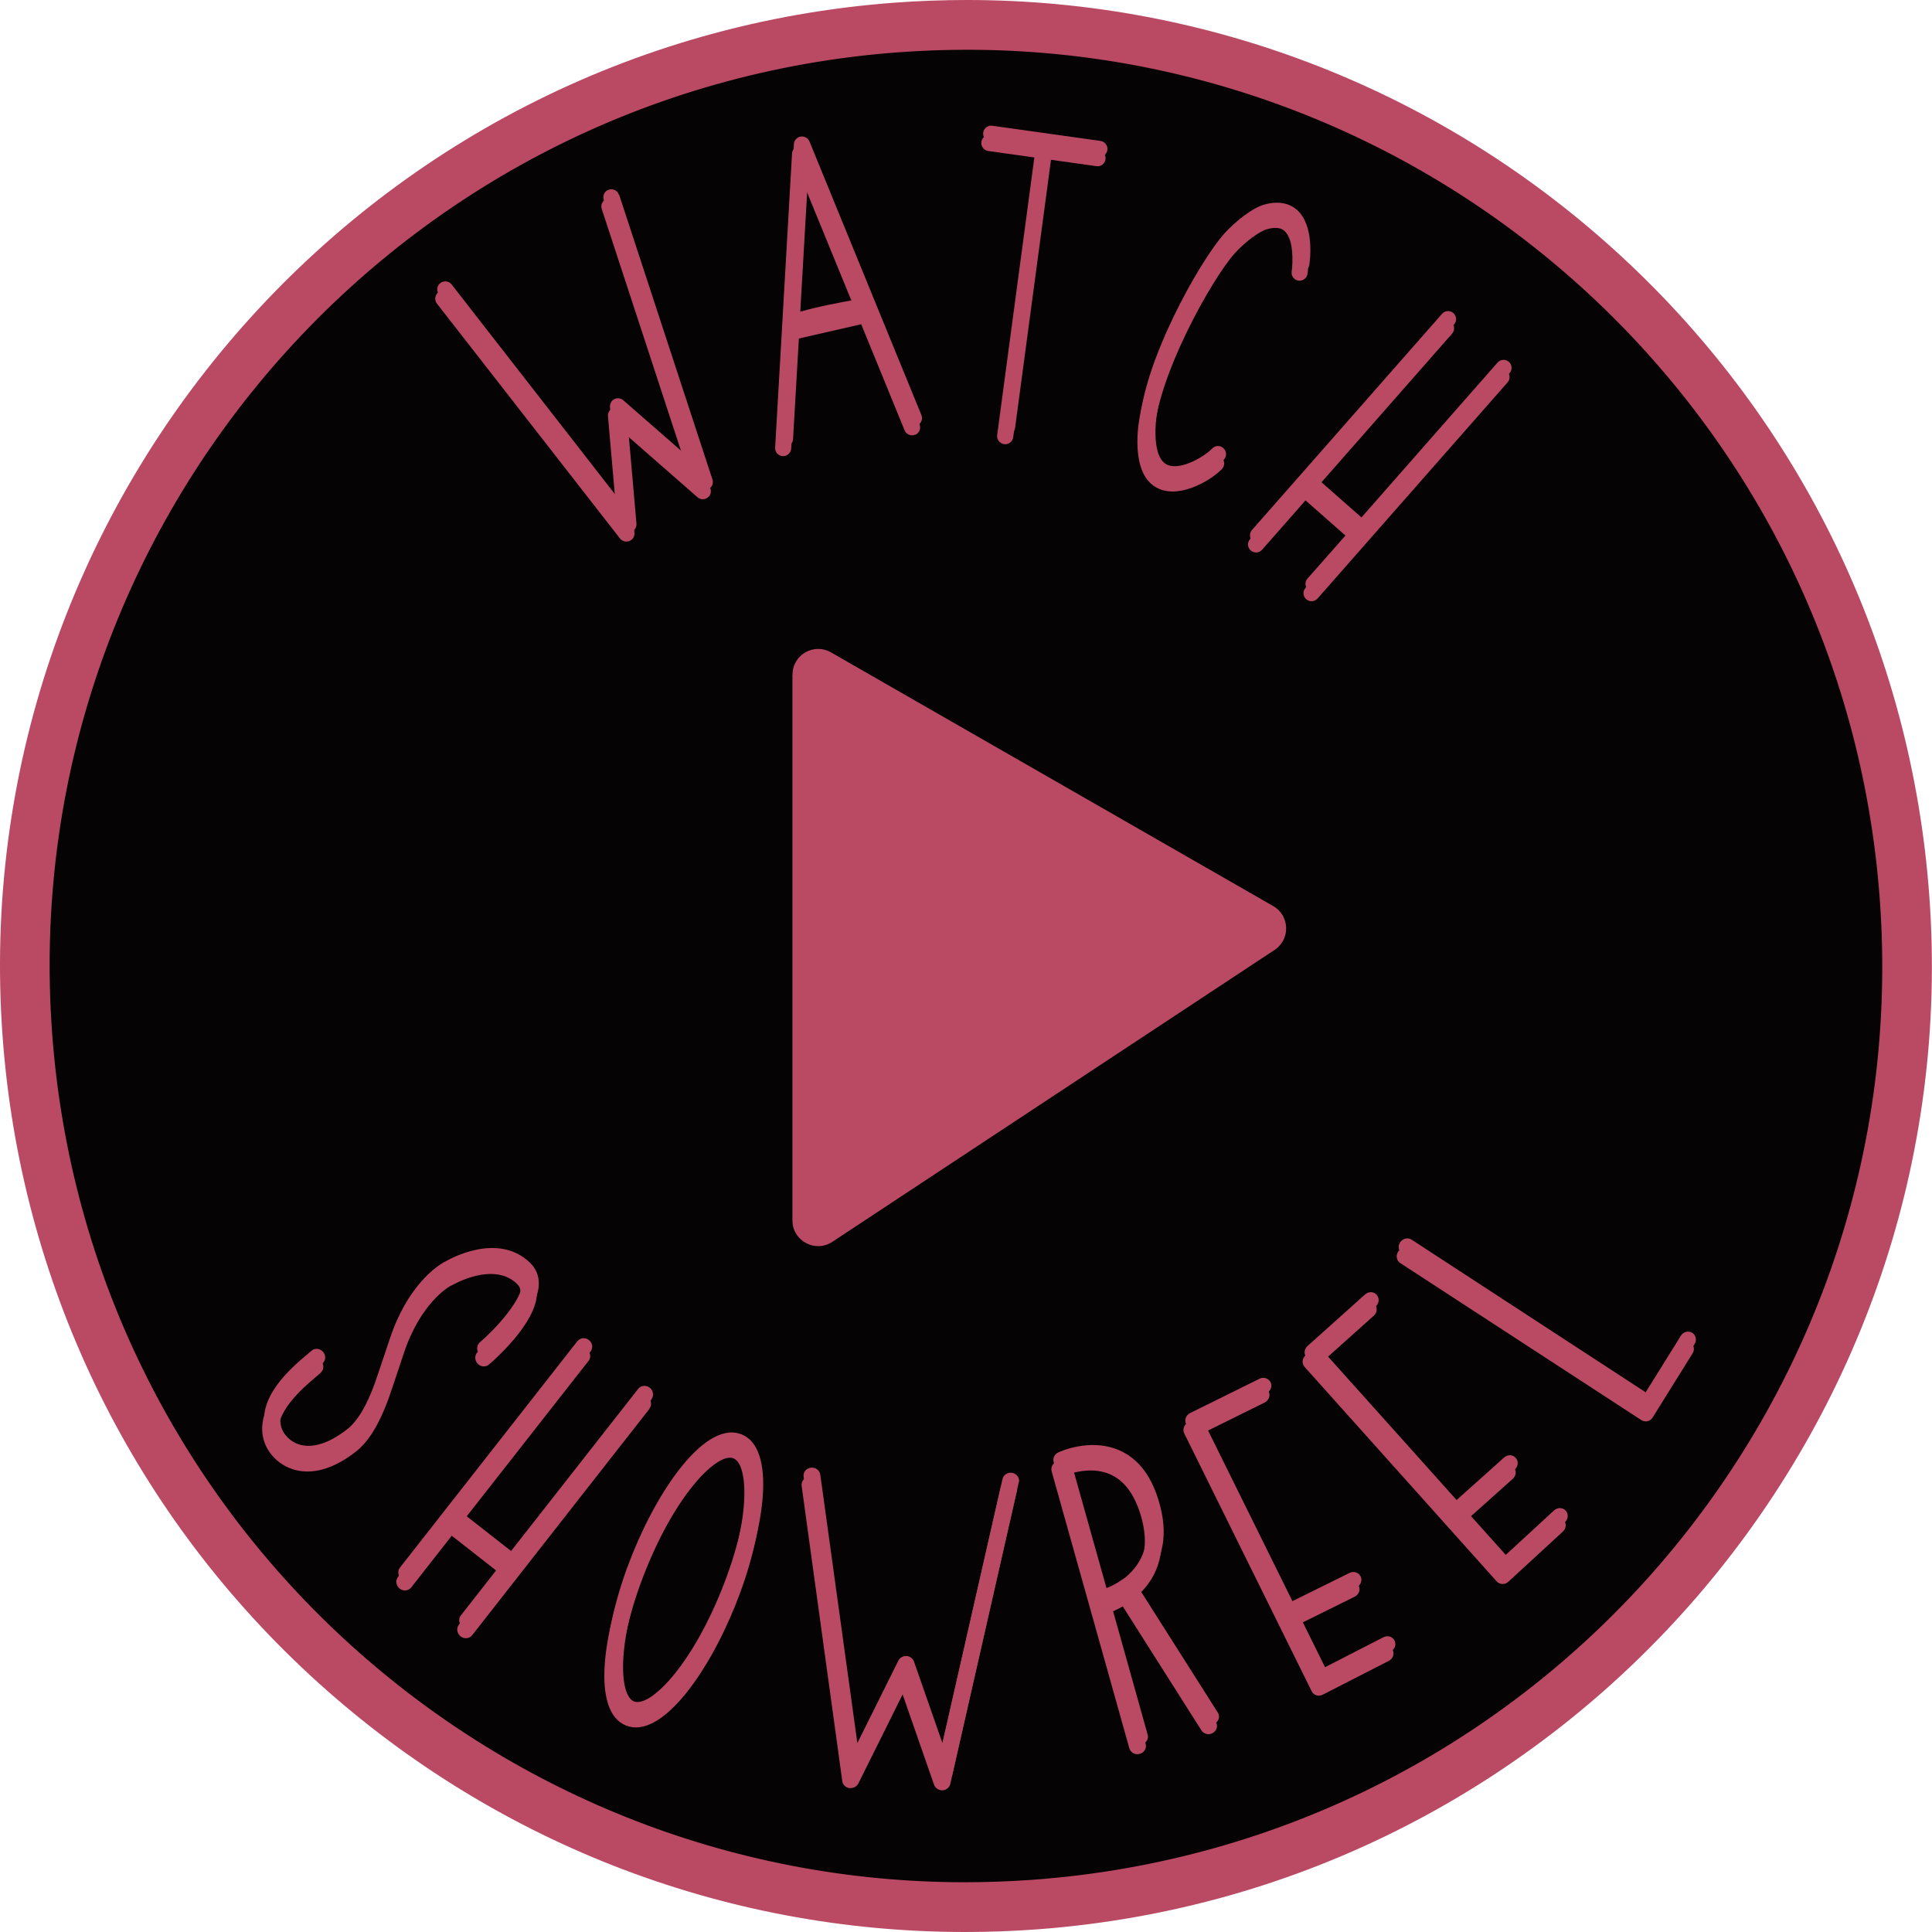
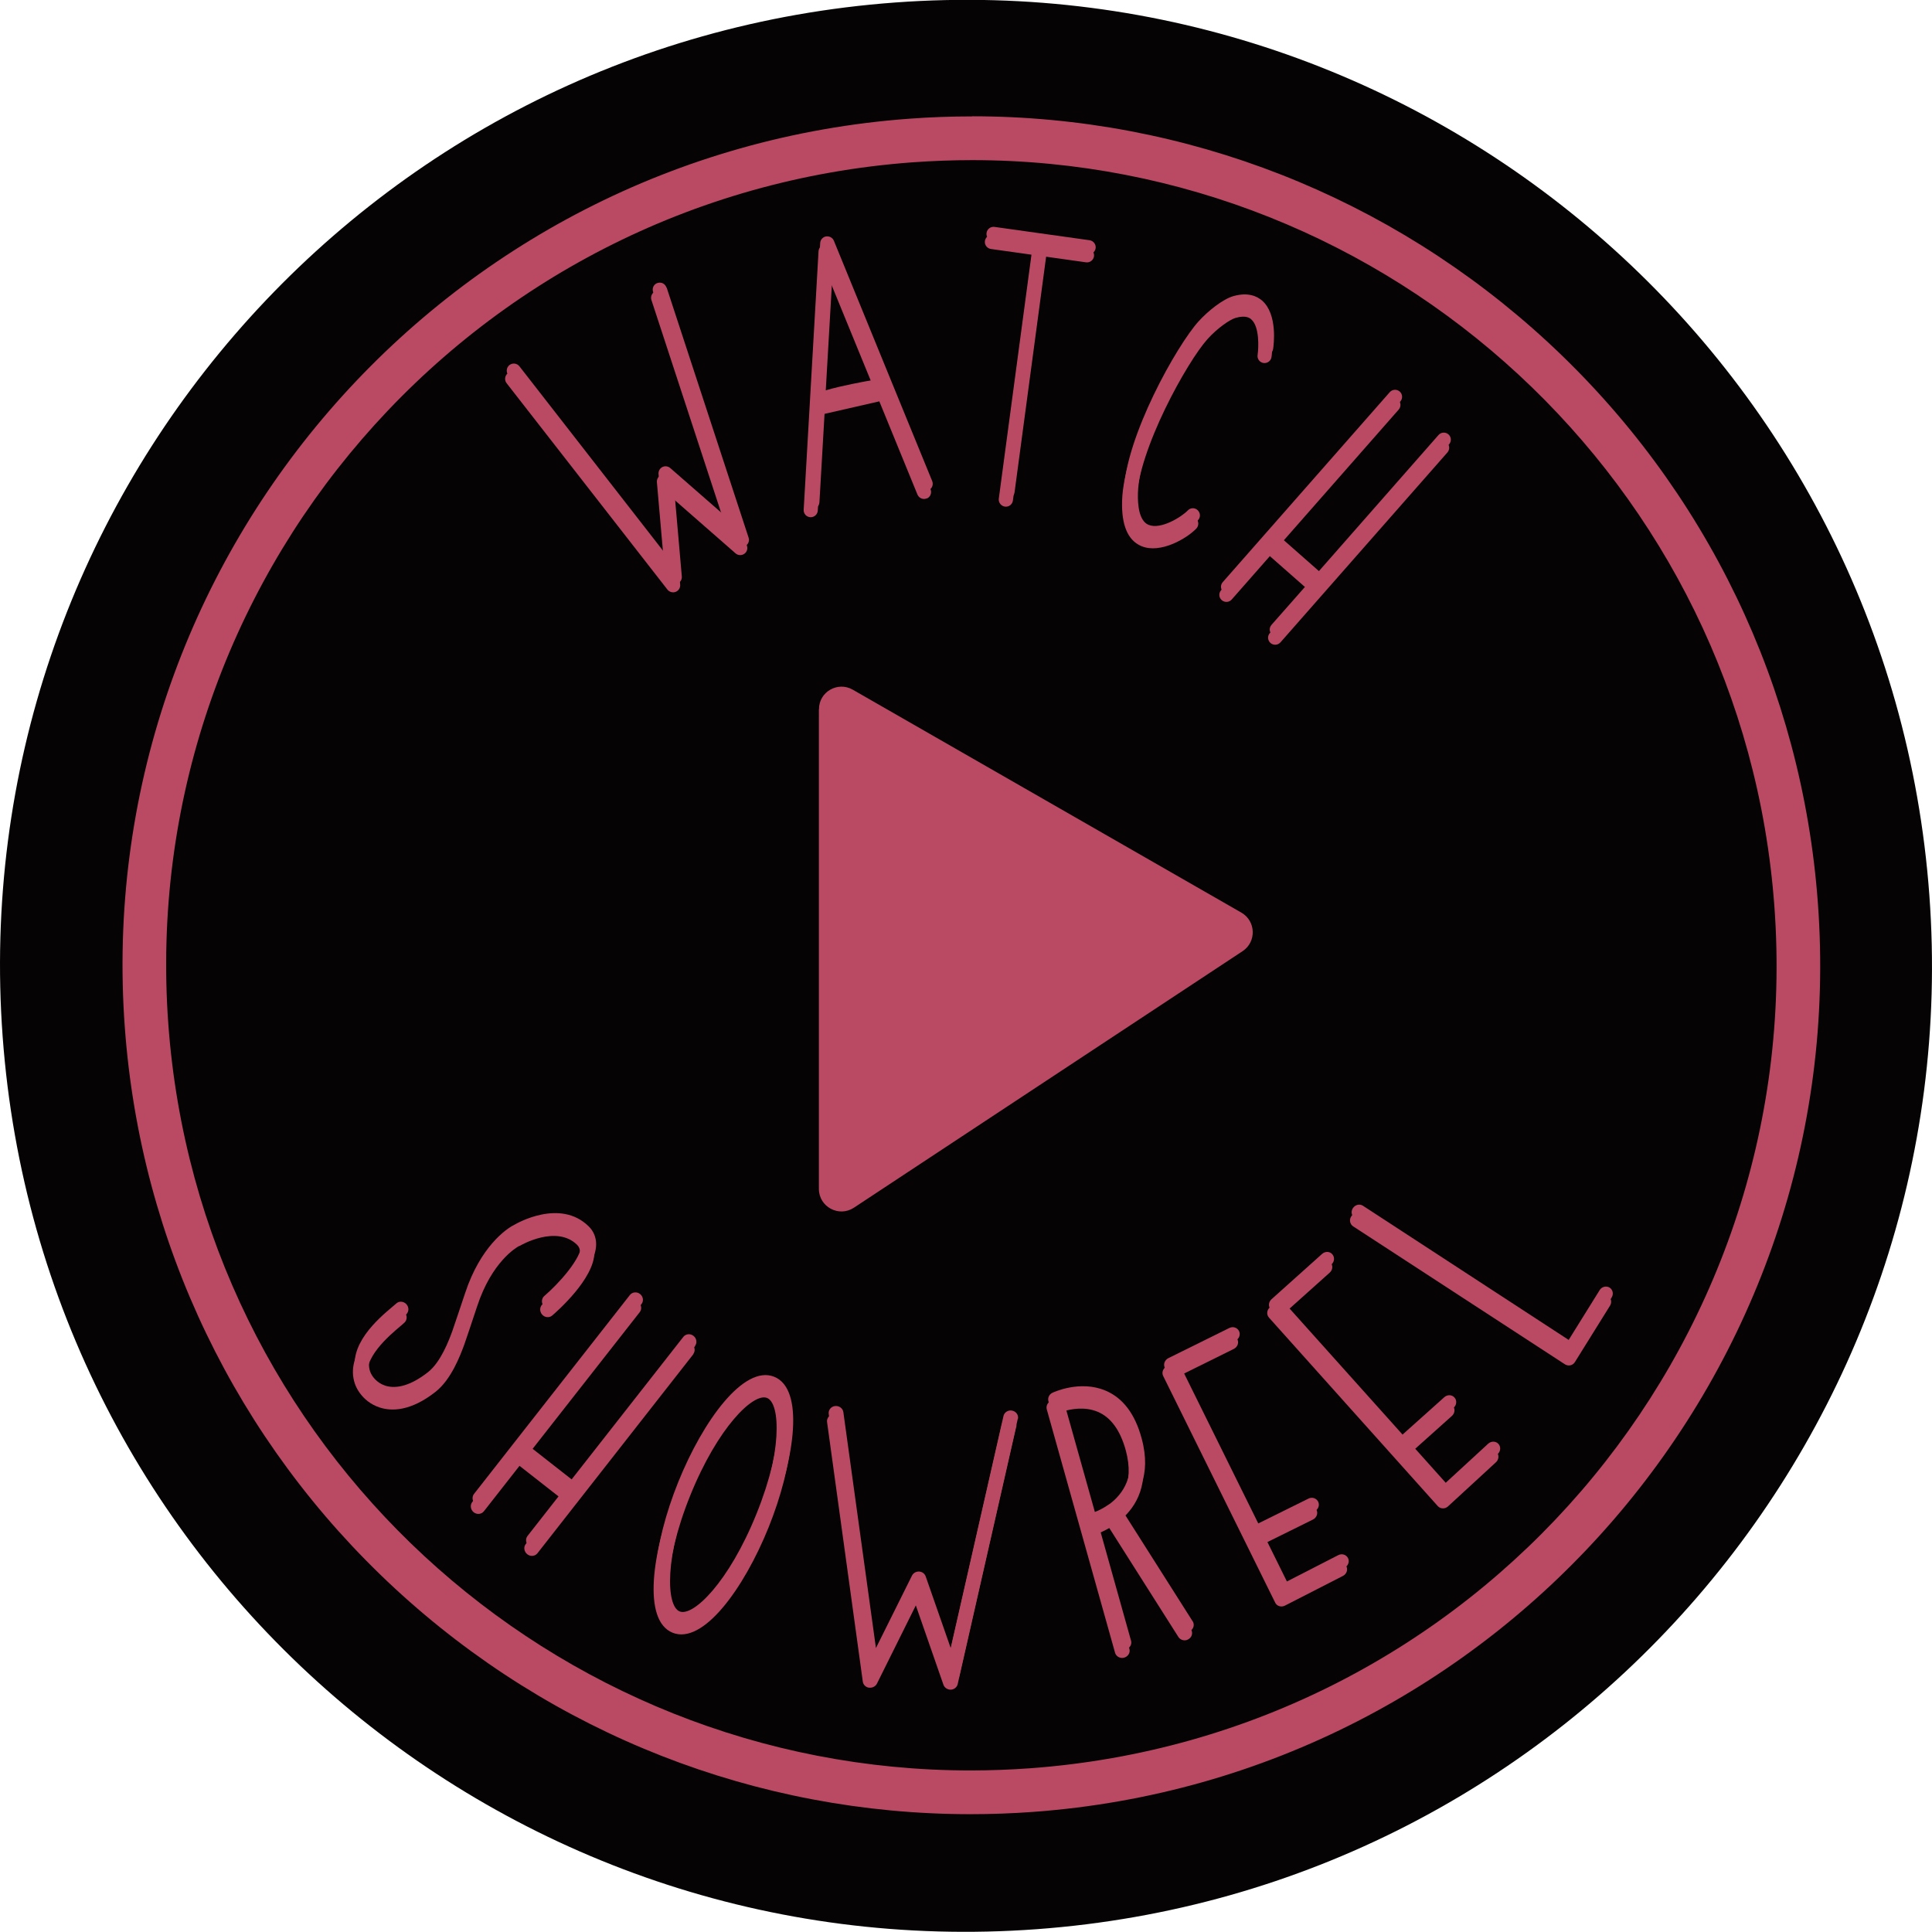
- <svg xmlns="http://www.w3.org/2000/svg" viewBox="0 0 155.33 155.33">
+ <svg xmlns="http://www.w3.org/2000/svg" viewBox="0 0 176.76 176.76">
  <defs>
    <style>.g{fill:#ba4964;}.h{fill:#050304;}</style>
  </defs>
  <g id="a" />
  <g id="b">
    <g id="c">
      <g id="d">
+         <rect class="h" x="0" y="0" width="176.75" height="176.75" rx="88.37" ry="88.37" transform="translate(-6.23 6.7) rotate(-4.2)" />
        <g>
-           <path class="h" d="M77.59,153.33c-39.39,0-72.5-30.8-75.38-70.13C.73,63.05,7.19,43.52,20.39,28.22,33.6,12.92,51.97,3.69,72.13,2.21c1.86-.14,3.75-.21,5.61-.21,39.39,0,72.5,30.8,75.38,70.13,1.48,20.16-4.98,39.68-18.19,54.98s-31.58,24.54-51.74,26.02c-1.86,.14-3.75,.21-5.61,.21Z" />
-           <path class="g" d="M77.74,4c38.23,0,70.55,29.53,73.39,68.28h0c2.98,40.57-27.5,75.88-68.08,78.85h0c-1.83,.13-3.66,.2-5.47,.2-38.23,0-70.55-29.53-73.39-68.28h0C1.22,42.48,31.7,7.18,72.28,4.2h0c1.83-.13,3.66-.2,5.47-.2m0-4V0c-1.91,0-3.85,.07-5.76,.21C29.27,3.34-2.92,40.64,.21,83.35c1.44,19.69,10.21,37.91,24.69,51.31,14.41,13.33,33.12,20.67,52.68,20.67,1.91,0,3.85-.07,5.76-.21,42.71-3.13,74.91-40.43,71.77-83.14-1.44-19.69-10.21-37.91-24.69-51.31C116.02,7.34,97.31,0,77.75,0h0Z" />
+           <path class="h" d="M88.8,163.98c-39.39,0-72.5-30.8-75.38-70.13-1.48-20.16,4.98-39.68,18.19-54.98,13.21-15.3,31.58-24.54,51.74-26.02,1.86-.14,3.75-.21,5.61-.21,39.39,0,72.5,30.8,75.38,70.13,1.48,20.16-4.98,39.68-18.19,54.98s-31.58,24.54-51.74,26.02c-1.86,.14-3.75,.21-5.61,.21Z" />
+           <path class="g" d="M88.95,14.65c38.23,0,70.55,29.53,73.39,68.28h0c2.98,40.57-27.5,75.88-68.08,78.85h0c-1.83,.13-3.66,.2-5.47,.2-38.23,0-70.55-29.53-73.39-68.28h0C12.44,53.13,42.91,17.83,83.49,14.85h0c1.83-.13,3.66-.2,5.47-.2m0-4v0c-1.91,0-3.85,.07-5.76,.21C40.49,13.99,8.29,51.29,11.42,94c1.44,19.69,10.21,37.91,24.69,51.31,14.41,13.33,33.12,20.67,52.68,20.67,1.91,0,3.85-.07,5.76-.21,42.71-3.13,74.91-40.43,71.77-83.14-1.44-19.69-10.21-37.91-24.69-51.31-14.41-13.33-33.12-20.68-52.68-20.68h0Z" />
        </g>
-         <path class="g" d="M63.71,54.25v43.87c0,1.65,1.84,2.63,3.21,1.72l35.56-23.47c1.28-.85,1.22-2.75-.11-3.52l-35.56-20.4c-1.38-.79-3.1,.2-3.09,1.79Z" />
+         <path class="g" d="M74.92,64.9v43.87c0,1.65,1.84,2.63,3.21,1.72l35.56-23.47c1.28-.85,1.22-2.75-.11-3.52l-35.56-20.4c-1.38-.79-3.1,.2-3.09,1.79Z" />
        <g id="e">
          <g>
-             <path class="g" d="M36.28,103.35c-.25,.13-2.5,1.45-3.83,5.5-.35,1.08-1.14,3.4-1.19,3.54-.35,.94-1.17,3.15-2.61,4.29-2.31,1.82-4.07,1.79-5.13,1.44-.82-.27-1.42-.78-1.81-1.32-.21-.29-.36-.58-.45-.85-.94-2.74,2.01-5.23,3.27-6.29,.15-.13,.27-.23,.34-.29,.25-.25,.67-.23,.93,.04,.26,.27,.26,.69,0,.94-.08,.08-.22,.2-.41,.36-.97,.82-3.54,2.98-2.9,4.86,.15,.44,.6,1.04,1.37,1.3,.76,.25,2.06,.24,3.94-1.24,1.16-.92,1.9-2.89,2.21-3.74,.05-.14,.82-2.41,1.18-3.5,1.38-4.18,3.72-5.86,4.51-6.24h0c.17-.1,4.17-2.43,6.79,.15,.45,.44,.69,1.02,.68,1.66-.02,2.4-3.46,5.41-3.86,5.75-.27,.23-.69,.19-.93-.1-.24-.28-.22-.71,.05-.94,1.31-1.12,3.4-3.42,3.42-4.78,0-.27-.08-.47-.26-.65-1.9-1.86-5.17,.05-5.2,.07-.04,.02-.08,.04-.13,.06Z" />
-             <path class="g" d="M52.23,113.25l-14.27,18.22c-.22,.28-.64,.32-.93,.09-.29-.23-.36-.65-.14-.93l3.26-4.16-3.83-3-3.26,4.16c-.22,.28-.64,.32-.93,.09-.29-.23-.35-.65-.14-.93l14.27-18.21c.22-.28,.64-.32,.93-.09,.29,.23,.35,.64,.13,.92l-10.22,13.04,3.83,3,10.22-13.04c.22-.28,.64-.32,.93-.09,.29,.23,.35,.64,.14,.92Z" />
-             <path class="g" d="M59.11,129.09c-2.27,5.63-6.01,10.75-8.78,9.64-2.77-1.11-1.92-7.4,.35-13.03,2.27-5.63,6.01-10.75,8.78-9.64,2.77,1.11,1.92,7.4-.35,13.03Zm-1.26-.51c2.53-6.28,2.36-10.83,1.12-11.33-1.24-.5-4.51,2.67-7.04,8.95-2.53,6.28-2.36,10.83-1.12,11.33,1.24,.5,4.51-2.67,7.04-8.95Z" />
-             <path class="g" d="M81.75,119.9l-5.35,23.53c-.06,.28-.32,.49-.62,.51-.3,.01-.58-.17-.68-.44l-2.53-7.27-3.56,7.16c-.12,.23-.36,.37-.63,.37-.03,0-.06,0-.09,0-.3-.04-.53-.27-.57-.55l-3.27-23.75c-.05-.35,.21-.68,.58-.72,.37-.04,.71,.2,.76,.56l2.98,21.58,3.3-6.63c.12-.24,.38-.38,.65-.37,.28,.02,.51,.19,.6,.44l2.29,6.56,4.83-21.23c.08-.35,.44-.57,.8-.49,.37,.08,.6,.42,.52,.77Z" />
-             <path class="g" d="M97.75,138.43c.19,.3,.09,.7-.23,.89-.06,.03-.11,.06-.17,.08-.28,.08-.59-.03-.75-.27l-6.33-9.98c-.47,.27-.87,.44-1.11,.53l2.95,10.53c.1,.34-.12,.7-.48,.8-.36,.1-.73-.1-.83-.44l-6.25-22.28c-.08-.3,.07-.62,.36-.76,.1-.05,2.54-1.19,4.87-.2,1.59,.67,2.7,2.14,3.3,4.37,.93,3.41-.35,5.48-1.72,6.67l6.39,10.07Zm-8.95-10c.27-.1,.76-.32,1.28-.69,.02-.02,.04-.03,.06-.04h.01c1.18-.88,2.46-2.58,1.63-5.65-.5-1.83-1.36-3.02-2.56-3.53-1.2-.51-2.5-.25-3.21-.03l2.79,9.94Z" />
-             <path class="g" d="M96.7,115.2l7.06,14.28,4.59-2.27c.33-.17,.73-.04,.89,.28,.16,.32,.01,.71-.32,.88l-4.59,2.27,2.05,4.15,4.7-2.41h0c.33-.17,.73-.05,.89,.27,.16,.32,.02,.71-.31,.88l-5.31,2.72h0c-.16,.08-.34,.1-.51,.05-.17-.05-.31-.17-.38-.32l-10.25-20.74c-.16-.32-.01-.71,.32-.88l5.58-2.76c.33-.17,.73-.04,.89,.28,.16,.32,.01,.71-.32,.88l-4.97,2.46Z" />
-             <path class="g" d="M106.32,109.49l10.63,11.86,3.82-3.42c.28-.25,.7-.24,.93,.03,.24,.26,.21,.68-.07,.93l-3.82,3.42,3.09,3.45,3.89-3.58h0c.28-.25,.69-.24,.93,.02,.24,.26,.21,.68-.06,.93l-4.39,4.04h0c-.13,.12-.3,.19-.48,.18-.18,0-.34-.08-.46-.21l-15.44-17.24c-.24-.27-.21-.68,.07-.93l4.63-4.15c.28-.25,.7-.24,.93,.03,.24,.27,.21,.68-.07,.93l-4.13,3.7Z" />
-             <path class="g" d="M135.89,107.9c.3,.19,.39,.6,.19,.91l-3.2,5.14h0c-.1,.16-.24,.27-.41,.31-.17,.04-.35,.01-.5-.08l-19.39-12.63c-.3-.2-.38-.61-.17-.92s.61-.41,.91-.22l18.83,12.28,2.83-4.55c.19-.32,.6-.42,.91-.24Z" />
+             <path class="g" d="M47.49,114c-.25,.13-2.5,1.45-3.83,5.5-.35,1.08-1.14,3.4-1.19,3.54-.35,.94-1.17,3.15-2.61,4.29-2.31,1.82-4.07,1.79-5.13,1.44-.82-.27-1.42-.78-1.81-1.32-.21-.29-.36-.58-.45-.85-.94-2.74,2.01-5.23,3.27-6.29,.15-.13,.27-.23,.34-.29,.25-.25,.67-.23,.93,.04,.26,.27,.26,.69,0,.94-.08,.08-.22,.2-.41,.36-.97,.82-3.54,2.98-2.9,4.86,.15,.44,.6,1.04,1.37,1.3,.76,.25,2.06,.24,3.94-1.24,1.16-.92,1.9-2.89,2.21-3.74,.05-.14,.82-2.41,1.18-3.5,1.38-4.18,3.72-5.86,4.51-6.24h0c.17-.1,4.17-2.43,6.79,.15,.45,.44,.69,1.02,.68,1.66-.02,2.4-3.46,5.41-3.86,5.75-.27,.23-.69,.19-.93-.1-.24-.28-.22-.71,.05-.94,1.31-1.12,3.4-3.42,3.42-4.78,0-.27-.08-.47-.26-.65-1.9-1.86-5.17,.05-5.2,.07-.04,.02-.08,.04-.13,.06Z" />
+             <path class="g" d="M63.44,123.89l-14.27,18.22c-.22,.28-.64,.32-.93,.09-.29-.23-.36-.65-.14-.93l3.26-4.16-3.83-3-3.26,4.16c-.22,.28-.64,.32-.93,.09-.29-.23-.35-.65-.14-.93l14.27-18.21c.22-.28,.64-.32,.93-.09,.29,.23,.35,.64,.13,.92l-10.22,13.04,3.83,3,10.22-13.04c.22-.28,.64-.32,.93-.09,.29,.23,.35,.64,.14,.92Z" />
+             <path class="g" d="M70.32,139.74c-2.27,5.63-6.01,10.75-8.78,9.64-2.77-1.11-1.92-7.4,.35-13.03,2.27-5.63,6.01-10.75,8.78-9.64,2.77,1.11,1.92,7.4-.35,13.03Zm-1.26-.51c2.53-6.28,2.36-10.83,1.12-11.33-1.24-.5-4.51,2.67-7.04,8.95-2.53,6.28-2.36,10.83-1.12,11.33,1.24,.5,4.51-2.67,7.04-8.95Z" />
+             <path class="g" d="M92.97,130.55l-5.35,23.53c-.06,.28-.32,.49-.62,.51-.3,.01-.58-.17-.68-.44l-2.53-7.27-3.56,7.16c-.12,.23-.36,.37-.63,.37-.03,0-.06,0-.09,0-.3-.04-.53-.27-.57-.55l-3.27-23.75c-.05-.35,.21-.68,.58-.72,.37-.04,.71,.2,.76,.56l2.98,21.58,3.3-6.63c.12-.24,.38-.38,.65-.37,.28,.02,.51,.19,.6,.44l2.29,6.56,4.83-21.23c.08-.35,.44-.57,.8-.49,.37,.08,.6,.42,.52,.77Z" />
+             <path class="g" d="M108.97,149.08c.19,.3,.09,.7-.23,.89-.06,.03-.11,.06-.17,.08-.28,.08-.59-.03-.75-.27l-6.33-9.98c-.47,.27-.87,.44-1.11,.53l2.95,10.53c.1,.34-.12,.7-.48,.8-.36,.1-.73-.1-.83-.44l-6.25-22.28c-.08-.3,.07-.62,.36-.76,.1-.05,2.54-1.19,4.87-.2,1.59,.67,2.7,2.14,3.3,4.37,.93,3.41-.35,5.48-1.72,6.67l6.39,10.07Zm-8.95-10c.27-.1,.76-.32,1.28-.69,.02-.02,.04-.03,.06-.04h.01c1.18-.88,2.46-2.58,1.63-5.65-.5-1.83-1.36-3.02-2.56-3.53-1.2-.51-2.5-.25-3.21-.03l2.79,9.94Z" />
+             <path class="g" d="M107.91,125.85l7.06,14.28,4.59-2.27c.33-.17,.73-.04,.89,.28,.16,.32,.01,.71-.32,.88l-4.59,2.27,2.05,4.15,4.7-2.41h0c.33-.17,.73-.05,.89,.27,.16,.32,.02,.71-.31,.88l-5.31,2.72h0c-.16,.08-.34,.1-.51,.05-.17-.05-.31-.17-.38-.32l-10.25-20.74c-.16-.32-.01-.71,.32-.88l5.58-2.76c.33-.17,.73-.04,.89,.28,.16,.32,.01,.71-.32,.88l-4.97,2.46Z" />
+             <path class="g" d="M117.53,120.14l10.63,11.86,3.82-3.42c.28-.25,.7-.24,.93,.03,.24,.26,.21,.68-.07,.93l-3.82,3.42,3.09,3.45,3.89-3.58h0c.28-.25,.69-.24,.93,.02,.24,.26,.21,.68-.06,.93l-4.39,4.04h0c-.13,.12-.3,.19-.48,.18-.18,0-.34-.08-.46-.21l-15.44-17.24c-.24-.27-.21-.68,.07-.93l4.63-4.15c.28-.25,.7-.24,.93,.03,.24,.27,.21,.68-.07,.93l-4.13,3.7Z" />
+             <path class="g" d="M147.11,118.55c.3,.19,.39,.6,.19,.91l-3.2,5.14h0c-.1,.16-.24,.27-.41,.31-.17,.04-.35,.01-.5-.08l-19.39-12.63c-.3-.2-.38-.61-.17-.92s.61-.41,.91-.22l18.83,12.28,2.83-4.55c.19-.32,.6-.42,.91-.24Z" />
          </g>
          <g>
-             <path class="g" d="M49.62,16.4l7.5,22.89c.09,.28-.01,.58-.26,.74-.24,.16-.56,.14-.78-.05l-5.76-5.04,.69,7.9c.02,.26-.11,.5-.33,.62-.03,.01-.05,.03-.08,.04-.27,.1-.57,.02-.75-.2l-14.72-18.89c-.22-.28-.17-.69,.11-.91,.28-.22,.69-.17,.91,.11l13.37,17.17-.64-7.32c-.02-.26,.12-.51,.35-.63,.24-.12,.52-.08,.72,.09l5.2,4.54-6.77-20.66c-.11-.34,.07-.71,.41-.81,.34-.11,.7,.07,.81,.41Z" />
-             <path class="g" d="M73.57,34.95s-.09,.03-.14,.04c-.29,.05-.58-.11-.7-.39l-3.49-8.53-5.12,1.17-.51,8.82c-.02,.36-.33,.63-.68,.61-.36-.02-.63-.32-.61-.68l1.36-23.66c.02-.3,.24-.55,.54-.6,.3-.04,.59,.11,.71,.39l5.3,12.96h0l3.7,9.04c.13,.33-.02,.71-.35,.84Zm-4.85-10.13l-3.92-9.57-.61,10.56c1.43-.42,3.43-.79,4.53-.98Z" />
-             <path class="g" d="M88.88,12.81c-.05,.35-.37,.6-.73,.55h0l-3.7-.52-2.99,22.32c-.05,.35-.37,.6-.73,.55-.35-.05-.6-.37-.56-.72l2.99-22.33-3.71-.52c-.35-.05-.6-.38-.55-.73s.37-.6,.73-.55h0l8.7,1.22c.35,.05,.6,.38,.55,.73Z" />
-             <path class="g" d="M98.25,37.7c-.85,.9-3.28,2.34-5.02,1.62-.03-.01-.05-.02-.07-.03-1.2-.54-1.77-1.92-1.71-4.1,.14-5.13,4.88-13.52,6.85-15.69,.86-.95,2.23-2.04,3.19-2.31,1.35-.38,2.17,.02,2.63,.42,1.43,1.26,1.05,4.09,1,4.41-.05,.35-.38,.59-.73,.54-.35-.05-.6-.38-.54-.74,.09-.63,.19-2.58-.58-3.25-.11-.1-.46-.41-1.42-.14-.54,.15-1.7,.96-2.58,1.94-1.82,2.01-6.38,10.11-6.52,14.86-.03,1.11,.11,2.51,.95,2.89,.01,0,.02,.01,.03,.01,1.1,.46,3.01-.72,3.58-1.32,.25-.26,.65-.27,.91-.02,.26,.25,.27,.65,.03,.91Z" />
-             <path class="g" d="M121.21,30.74l-15.28,17.38c-.24,.27-.64,.29-.91,.06-.27-.24-.3-.64-.06-.91l3.49-3.97-3.49-3.07-3.49,3.97c-.24,.27-.64,.29-.91,.06-.27-.24-.3-.64-.06-.91l15.28-17.38c.24-.27,.64-.29,.91-.06,.27,.24,.29,.64,.06,.91l-10.94,12.45,3.49,3.07,10.94-12.45c.24-.27,.64-.29,.91-.06,.27,.24,.29,.64,.06,.91Z" />
+             <path class="g" d="M60.84,27.05l7.5,22.89c.09,.28-.01,.58-.26,.74-.24,.16-.56,.14-.78-.05l-5.76-5.04,.69,7.9c.02,.26-.11,.5-.33,.62-.03,.01-.05,.03-.08,.04-.27,.1-.57,.02-.75-.2l-14.72-18.89c-.22-.28-.17-.69,.11-.91,.28-.22,.69-.17,.91,.11l13.37,17.17-.64-7.32c-.02-.26,.12-.51,.35-.63,.24-.12,.52-.08,.72,.09l5.2,4.54-6.77-20.66c-.11-.34,.07-.71,.41-.81,.34-.11,.7,.07,.81,.41Z" />
+             <path class="g" d="M84.78,45.6s-.09,.03-.14,.04c-.29,.05-.58-.11-.7-.39l-3.49-8.53-5.12,1.17-.51,8.82c-.02,.36-.33,.63-.68,.61-.36-.02-.63-.32-.61-.68l1.36-23.66c.02-.3,.24-.55,.54-.6,.3-.04,.59,.11,.71,.39l5.3,12.96h0l3.7,9.04c.13,.33-.02,.71-.35,.84Zm-4.85-10.13l-3.92-9.57-.61,10.56c1.43-.42,3.43-.79,4.53-.98Z" />
+             <path class="g" d="M100.09,23.45c-.05,.35-.37,.6-.73,.55h0l-3.7-.52-2.99,22.32c-.05,.35-.37,.6-.73,.55-.35-.05-.6-.37-.56-.72l2.99-22.33-3.71-.52c-.35-.05-.6-.38-.55-.73s.37-.6,.73-.55h0l8.7,1.22c.35,.05,.6,.38,.55,.73Z" />
+             <path class="g" d="M109.46,48.35c-.85,.9-3.28,2.34-5.02,1.62-.03-.01-.05-.02-.07-.03-1.2-.54-1.77-1.92-1.71-4.1,.14-5.13,4.88-13.52,6.85-15.69,.86-.95,2.23-2.04,3.19-2.31,1.35-.38,2.17,.02,2.63,.42,1.43,1.26,1.05,4.09,1,4.41-.05,.35-.38,.59-.73,.54-.35-.05-.6-.38-.54-.74,.09-.63,.19-2.58-.58-3.25-.11-.1-.46-.41-1.42-.14-.54,.15-1.7,.96-2.58,1.94-1.82,2.01-6.38,10.11-6.52,14.86-.03,1.11,.11,2.51,.95,2.89,.01,0,.02,.01,.03,.01,1.1,.46,3.01-.72,3.58-1.32,.25-.26,.65-.27,.91-.02,.26,.25,.27,.65,.03,.91Z" />
+             <path class="g" d="M132.43,41.39l-15.28,17.38c-.24,.27-.64,.29-.91,.06-.27-.24-.3-.64-.06-.91l3.49-3.97-3.49-3.07-3.49,3.97c-.24,.27-.64,.29-.91,.06-.27-.24-.3-.64-.06-.91l15.28-17.38c.24-.27,.64-.29,.91-.06,.27,.24,.29,.64,.06,.91l-10.94,12.45,3.49,3.07,10.94-12.45c.24-.27,.64-.29,.91-.06,.27,.24,.29,.64,.06,.91Z" />
          </g>
        </g>
        <g id="f">
          <g>
-             <path class="g" d="M36.43,102.6c-.25,.13-2.5,1.45-3.83,5.5-.35,1.08-1.14,3.4-1.19,3.54-.35,.94-1.17,3.15-2.61,4.29-2.31,1.82-4.07,1.79-5.13,1.44-.82-.27-1.42-.78-1.81-1.32-.21-.29-.36-.58-.45-.85-.94-2.74,2.01-5.23,3.27-6.29,.15-.13,.27-.23,.34-.29,.25-.25,.67-.23,.93,.04,.26,.27,.26,.69,0,.94-.08,.08-.22,.2-.41,.36-.97,.82-3.54,2.98-2.9,4.86,.15,.44,.6,1.04,1.37,1.3,.76,.25,2.06,.24,3.94-1.24,1.16-.92,1.9-2.89,2.21-3.74,.05-.14,.82-2.41,1.18-3.5,1.38-4.18,3.72-5.86,4.51-6.24h0c.17-.1,4.17-2.43,6.79,.15,.45,.44,.69,1.02,.68,1.66-.02,2.4-3.46,5.41-3.86,5.75-.27,.23-.69,.19-.93-.1-.24-.28-.22-.71,.05-.94,1.31-1.12,3.4-3.42,3.42-4.78,0-.27-.08-.47-.26-.65-1.9-1.86-5.17,.05-5.2,.07-.04,.02-.08,.04-.13,.06Z" />
-             <path class="g" d="M52.39,112.5l-14.27,18.22c-.22,.28-.64,.32-.93,.09-.29-.23-.36-.65-.14-.93l3.26-4.16-3.83-3-3.26,4.16c-.22,.28-.64,.32-.93,.09-.29-.23-.35-.65-.14-.93l14.27-18.21c.22-.28,.64-.32,.93-.09,.29,.23,.35,.64,.13,.92l-10.22,13.04,3.83,3,10.22-13.04c.22-.28,.64-.32,.93-.09,.29,.23,.35,.64,.14,.92Z" />
-             <path class="g" d="M59.27,128.35c-2.27,5.63-6.01,10.75-8.78,9.64-2.77-1.11-1.92-7.4,.35-13.03,2.27-5.63,6.01-10.75,8.78-9.64,2.77,1.11,1.92,7.4-.35,13.03Zm-1.26-.51c2.53-6.28,2.36-10.83,1.12-11.33-1.24-.5-4.51,2.67-7.04,8.95-2.53,6.28-2.36,10.83-1.12,11.33,1.24,.5,4.51-2.67,7.04-8.95Z" />
-             <path class="g" d="M81.91,119.16l-5.35,23.53c-.06,.28-.32,.49-.62,.51-.3,.01-.58-.17-.68-.44l-2.53-7.27-3.56,7.16c-.12,.23-.36,.37-.63,.37-.03,0-.06,0-.09,0-.3-.04-.53-.27-.57-.55l-3.27-23.75c-.05-.35,.21-.68,.58-.72,.37-.04,.71,.2,.76,.56l2.98,21.58,3.3-6.63c.12-.24,.38-.38,.65-.37,.28,.02,.51,.19,.6,.44l2.29,6.56,4.83-21.23c.08-.35,.44-.57,.8-.49,.37,.08,.6,.42,.52,.77Z" />
-             <path class="g" d="M97.91,137.68c.19,.3,.09,.7-.23,.89-.06,.03-.11,.06-.17,.08-.28,.08-.59-.03-.75-.27l-6.33-9.98c-.47,.27-.87,.44-1.11,.53l2.95,10.53c.1,.34-.12,.7-.48,.8-.36,.1-.73-.1-.83-.44l-6.25-22.28c-.08-.3,.07-.62,.36-.76,.1-.05,2.54-1.19,4.87-.2,1.59,.67,2.7,2.14,3.3,4.37,.93,3.41-.35,5.48-1.72,6.67l6.39,10.07Zm-8.95-10c.27-.1,.76-.32,1.28-.69,.02-.02,.04-.03,.06-.04h.01c1.18-.88,2.46-2.58,1.63-5.65-.5-1.83-1.36-3.02-2.56-3.53-1.2-.51-2.5-.25-3.21-.03l2.79,9.94Z" />
-             <path class="g" d="M96.85,114.45l7.06,14.28,4.59-2.27c.33-.17,.73-.04,.89,.28,.16,.32,.01,.71-.32,.88l-4.59,2.27,2.05,4.15,4.7-2.41h0c.33-.17,.73-.05,.89,.27,.16,.32,.02,.71-.31,.88l-5.31,2.72h0c-.16,.08-.34,.1-.51,.05-.17-.05-.31-.17-.38-.32l-10.25-20.74c-.16-.32-.01-.71,.32-.88l5.58-2.76c.33-.17,.73-.04,.89,.28,.16,.32,.01,.71-.32,.88l-4.97,2.46Z" />
-             <path class="g" d="M106.48,108.74l10.63,11.86,3.82-3.42c.28-.25,.7-.24,.93,.03,.24,.26,.21,.68-.07,.93l-3.82,3.42,3.09,3.45,3.89-3.58h0c.28-.25,.69-.24,.93,.02,.24,.26,.21,.68-.06,.93l-4.39,4.04h0c-.13,.12-.3,.19-.48,.18-.18,0-.34-.08-.46-.21l-15.44-17.24c-.24-.27-.21-.68,.07-.93l4.63-4.15c.28-.25,.7-.24,.93,.03,.24,.27,.21,.68-.07,.93l-4.13,3.7Z" />
-             <path class="g" d="M136.05,107.15c.3,.19,.39,.6,.19,.91l-3.2,5.14h0c-.1,.16-.24,.27-.41,.31-.17,.04-.35,.01-.5-.08l-19.39-12.63c-.3-.2-.38-.61-.17-.92s.61-.41,.91-.22l18.83,12.28,2.83-4.55c.19-.32,.6-.42,.91-.24Z" />
+             <path class="g" d="M47.65,113.25c-.25,.13-2.5,1.45-3.83,5.5-.35,1.08-1.14,3.4-1.19,3.54-.35,.94-1.17,3.15-2.61,4.29-2.31,1.82-4.07,1.79-5.13,1.44-.82-.27-1.42-.78-1.81-1.32-.21-.29-.36-.58-.45-.85-.94-2.74,2.01-5.23,3.27-6.29,.15-.13,.27-.23,.34-.29,.25-.25,.67-.23,.93,.04,.26,.27,.26,.69,0,.94-.08,.08-.22,.2-.41,.36-.97,.82-3.54,2.98-2.9,4.86,.15,.44,.6,1.04,1.37,1.3,.76,.25,2.06,.24,3.94-1.24,1.16-.92,1.9-2.89,2.21-3.74,.05-.14,.82-2.41,1.18-3.5,1.38-4.18,3.72-5.86,4.51-6.24h0c.17-.1,4.17-2.43,6.79,.15,.45,.44,.69,1.02,.68,1.66-.02,2.4-3.46,5.41-3.86,5.75-.27,.23-.69,.19-.93-.1-.24-.28-.22-.71,.05-.94,1.31-1.12,3.4-3.42,3.42-4.78,0-.27-.08-.47-.26-.65-1.9-1.86-5.17,.05-5.2,.07-.04,.02-.08,.04-.13,.06Z" />
+             <path class="g" d="M63.6,123.15l-14.27,18.22c-.22,.28-.64,.32-.93,.09-.29-.23-.36-.65-.14-.93l3.26-4.16-3.83-3-3.26,4.16c-.22,.28-.64,.32-.93,.09-.29-.23-.35-.65-.14-.93l14.27-18.21c.22-.28,.64-.32,.93-.09,.29,.23,.35,.64,.13,.92l-10.22,13.04,3.83,3,10.22-13.04c.22-.28,.64-.32,.93-.09,.29,.23,.35,.64,.14,.92Z" />
+             <path class="g" d="M70.48,138.99c-2.27,5.63-6.01,10.75-8.78,9.64-2.77-1.11-1.92-7.4,.35-13.03,2.27-5.63,6.01-10.75,8.78-9.64,2.77,1.11,1.92,7.4-.35,13.03Zm-1.26-.51c2.53-6.28,2.36-10.83,1.12-11.33-1.24-.5-4.51,2.67-7.04,8.95-2.53,6.28-2.36,10.83-1.12,11.33,1.24,.5,4.51-2.67,7.04-8.95Z" />
+             <path class="g" d="M93.12,129.8l-5.35,23.53c-.06,.28-.32,.49-.62,.51-.3,.01-.58-.17-.68-.44l-2.53-7.27-3.56,7.16c-.12,.23-.36,.37-.63,.37-.03,0-.06,0-.09,0-.3-.04-.53-.27-.57-.55l-3.27-23.75c-.05-.35,.21-.68,.58-.72,.37-.04,.71,.2,.76,.56l2.98,21.58,3.3-6.63c.12-.24,.38-.38,.65-.37,.28,.02,.51,.19,.6,.44l2.29,6.56,4.83-21.23c.08-.35,.44-.57,.8-.49,.37,.08,.6,.42,.52,.77Z" />
+             <path class="g" d="M109.12,148.33c.19,.3,.09,.7-.23,.89-.06,.03-.11,.06-.17,.08-.28,.08-.59-.03-.75-.27l-6.33-9.98c-.47,.27-.87,.44-1.11,.53l2.95,10.53c.1,.34-.12,.7-.48,.8-.36,.1-.73-.1-.83-.44l-6.25-22.28c-.08-.3,.07-.62,.36-.76,.1-.05,2.54-1.19,4.87-.2,1.59,.67,2.7,2.14,3.3,4.37,.93,3.41-.35,5.48-1.72,6.67l6.39,10.07Zm-8.95-10c.27-.1,.76-.32,1.28-.69,.02-.02,.04-.03,.06-.04h.01c1.18-.88,2.46-2.58,1.63-5.65-.5-1.83-1.36-3.02-2.56-3.53-1.2-.51-2.5-.25-3.21-.03l2.79,9.94Z" />
+             <path class="g" d="M108.06,125.1l7.06,14.28,4.59-2.27c.33-.17,.73-.04,.89,.28,.16,.32,.01,.71-.32,.88l-4.59,2.27,2.05,4.15,4.7-2.41h0c.33-.17,.73-.05,.89,.27,.16,.32,.02,.71-.31,.88l-5.31,2.72h0c-.16,.08-.34,.1-.51,.05-.17-.05-.31-.17-.38-.32l-10.25-20.74c-.16-.32-.01-.71,.32-.88l5.58-2.76c.33-.17,.73-.04,.89,.28,.16,.32,.01,.71-.32,.88l-4.97,2.46Z" />
+             <path class="g" d="M117.69,119.39l10.63,11.86,3.82-3.42c.28-.25,.7-.24,.93,.03,.24,.26,.21,.68-.07,.93l-3.82,3.42,3.09,3.45,3.89-3.58h0c.28-.25,.69-.24,.93,.02,.24,.26,.21,.68-.06,.93l-4.39,4.04h0c-.13,.12-.3,.19-.48,.18-.18,0-.34-.08-.46-.21l-15.44-17.24c-.24-.27-.21-.68,.07-.93l4.63-4.15c.28-.25,.7-.24,.93,.03,.24,.27,.21,.68-.07,.93l-4.13,3.7Z" />
+             <path class="g" d="M147.26,117.8c.3,.19,.39,.6,.19,.91l-3.2,5.14h0c-.1,.16-.24,.27-.41,.31-.17,.04-.35,.01-.5-.08l-19.39-12.63c-.3-.2-.38-.61-.17-.92s.61-.41,.91-.22l18.83,12.28,2.83-4.55c.19-.32,.6-.42,.91-.24Z" />
          </g>
          <g>
-             <path class="g" d="M49.78,15.66l7.5,22.89c.09,.28-.01,.58-.26,.74-.24,.16-.56,.14-.78-.05l-5.76-5.04,.69,7.9c.02,.26-.11,.5-.33,.62-.03,.01-.05,.03-.08,.04-.27,.1-.57,.02-.75-.2l-14.72-18.89c-.22-.28-.17-.69,.11-.91s.69-.17,.91,.11l13.37,17.17-.64-7.32c-.02-.26,.12-.51,.35-.63,.24-.12,.52-.08,.72,.09l5.2,4.54-6.77-20.66c-.11-.34,.07-.71,.41-.81,.34-.11,.7,.07,.81,.41Z" />
-             <path class="g" d="M73.72,34.2s-.09,.03-.14,.04c-.29,.05-.58-.11-.7-.39l-3.49-8.53-5.12,1.17-.51,8.82c-.02,.36-.33,.63-.68,.61s-.63-.32-.61-.68l1.36-23.66c.02-.3,.24-.55,.54-.6,.3-.04,.59,.11,.71,.39l5.3,12.96h0l3.7,9.04c.13,.33-.02,.71-.35,.84Zm-4.85-10.13l-3.92-9.57-.61,10.56c1.43-.42,3.43-.79,4.53-.98Z" />
-             <path class="g" d="M89.03,12.06c-.05,.35-.37,.6-.73,.55h0l-3.7-.52-2.99,22.32c-.05,.35-.37,.6-.73,.55-.35-.05-.6-.37-.56-.72l2.99-22.33-3.71-.52c-.35-.05-.6-.38-.55-.73s.37-.6,.73-.55h0l8.7,1.22c.35,.05,.6,.38,.55,.73Z" />
-             <path class="g" d="M98.4,36.96c-.85,.9-3.28,2.35-5.02,1.62-.03-.01-.05-.02-.07-.03-1.2-.54-1.77-1.92-1.71-4.1,.14-5.13,4.88-13.52,6.85-15.69,.86-.95,2.23-2.04,3.19-2.31,1.35-.38,2.17,.02,2.63,.42,1.43,1.26,1.05,4.09,1,4.41-.05,.35-.38,.59-.73,.54-.35-.05-.6-.38-.54-.74,.09-.63,.19-2.58-.58-3.25-.11-.1-.46-.41-1.42-.14-.54,.15-1.7,.96-2.58,1.93-1.82,2.01-6.38,10.11-6.52,14.86-.03,1.11,.11,2.51,.95,2.89,.01,0,.02,0,.03,.01,1.1,.46,3.01-.72,3.58-1.32,.25-.26,.65-.27,.91-.02,.26,.25,.27,.65,.03,.91Z" />
-             <path class="g" d="M121.37,29.99l-15.28,17.38c-.24,.27-.64,.29-.91,.06-.27-.24-.3-.64-.06-.91l3.49-3.96-3.49-3.07-3.49,3.97c-.24,.27-.64,.29-.91,.06-.27-.24-.3-.64-.06-.91l15.28-17.38c.24-.27,.64-.29,.91-.06,.27,.24,.29,.64,.06,.91l-10.94,12.45,3.49,3.07,10.94-12.45c.24-.27,.64-.29,.91-.06,.27,.24,.29,.64,.06,.91Z" />
+             <path class="g" d="M60.99,26.3l7.5,22.89c.09,.28-.01,.58-.26,.74-.24,.16-.56,.14-.78-.05l-5.76-5.04,.69,7.9c.02,.26-.11,.5-.33,.62-.03,.01-.05,.03-.08,.04-.27,.1-.57,.02-.75-.2l-14.72-18.89c-.22-.28-.17-.69,.11-.91s.69-.17,.91,.11l13.37,17.17-.64-7.32c-.02-.26,.12-.51,.35-.63,.24-.12,.52-.08,.72,.09l5.2,4.54-6.77-20.66c-.11-.34,.07-.71,.41-.81,.34-.11,.7,.07,.81,.41Z" />
+             <path class="g" d="M84.93,44.85s-.09,.03-.14,.04c-.29,.05-.58-.11-.7-.39l-3.49-8.53-5.12,1.17-.51,8.82c-.02,.36-.33,.63-.68,.61s-.63-.32-.61-.68l1.36-23.66c.02-.3,.24-.55,.54-.6,.3-.04,.59,.11,.71,.39l5.3,12.96h0l3.7,9.04c.13,.33-.02,.71-.35,.84Zm-4.85-10.13l-3.92-9.57-.61,10.56c1.43-.42,3.43-.79,4.53-.98Z" />
+             <path class="g" d="M100.24,22.71c-.05,.35-.37,.6-.73,.55h0l-3.7-.52-2.99,22.32c-.05,.35-.37,.6-.73,.55-.35-.05-.6-.37-.56-.72l2.99-22.33-3.71-.52c-.35-.05-.6-.38-.55-.73s.37-.6,.73-.55h0l8.7,1.22c.35,.05,.6,.38,.55,.73Z" />
+             <path class="g" d="M109.61,47.6c-.85,.9-3.28,2.35-5.02,1.62-.03-.01-.05-.02-.07-.03-1.2-.54-1.77-1.92-1.71-4.1,.14-5.13,4.88-13.52,6.85-15.69,.86-.95,2.23-2.04,3.19-2.31,1.35-.38,2.17,.02,2.63,.42,1.43,1.26,1.05,4.09,1,4.41-.05,.35-.38,.59-.73,.54-.35-.05-.6-.38-.54-.74,.09-.63,.19-2.58-.58-3.25-.11-.1-.46-.41-1.42-.14-.54,.15-1.7,.96-2.58,1.93-1.82,2.01-6.38,10.11-6.52,14.86-.03,1.11,.11,2.51,.95,2.89,.01,0,.02,0,.03,.01,1.1,.46,3.01-.72,3.58-1.32,.25-.26,.65-.27,.91-.02,.26,.25,.27,.65,.03,.91Z" />
+             <path class="g" d="M132.58,40.64l-15.28,17.38c-.24,.27-.64,.29-.91,.06-.27-.24-.3-.64-.06-.91l3.49-3.96-3.49-3.07-3.49,3.97c-.24,.27-.64,.29-.91,.06-.27-.24-.3-.64-.06-.91l15.28-17.38c.24-.27,.64-.29,.91-.06,.27,.24,.29,.64,.06,.91l-10.94,12.45,3.49,3.07,10.94-12.45c.24-.27,.64-.29,.91-.06,.27,.24,.29,.64,.06,.91Z" />
          </g>
        </g>
      </g>
    </g>
  </g>
</svg>
